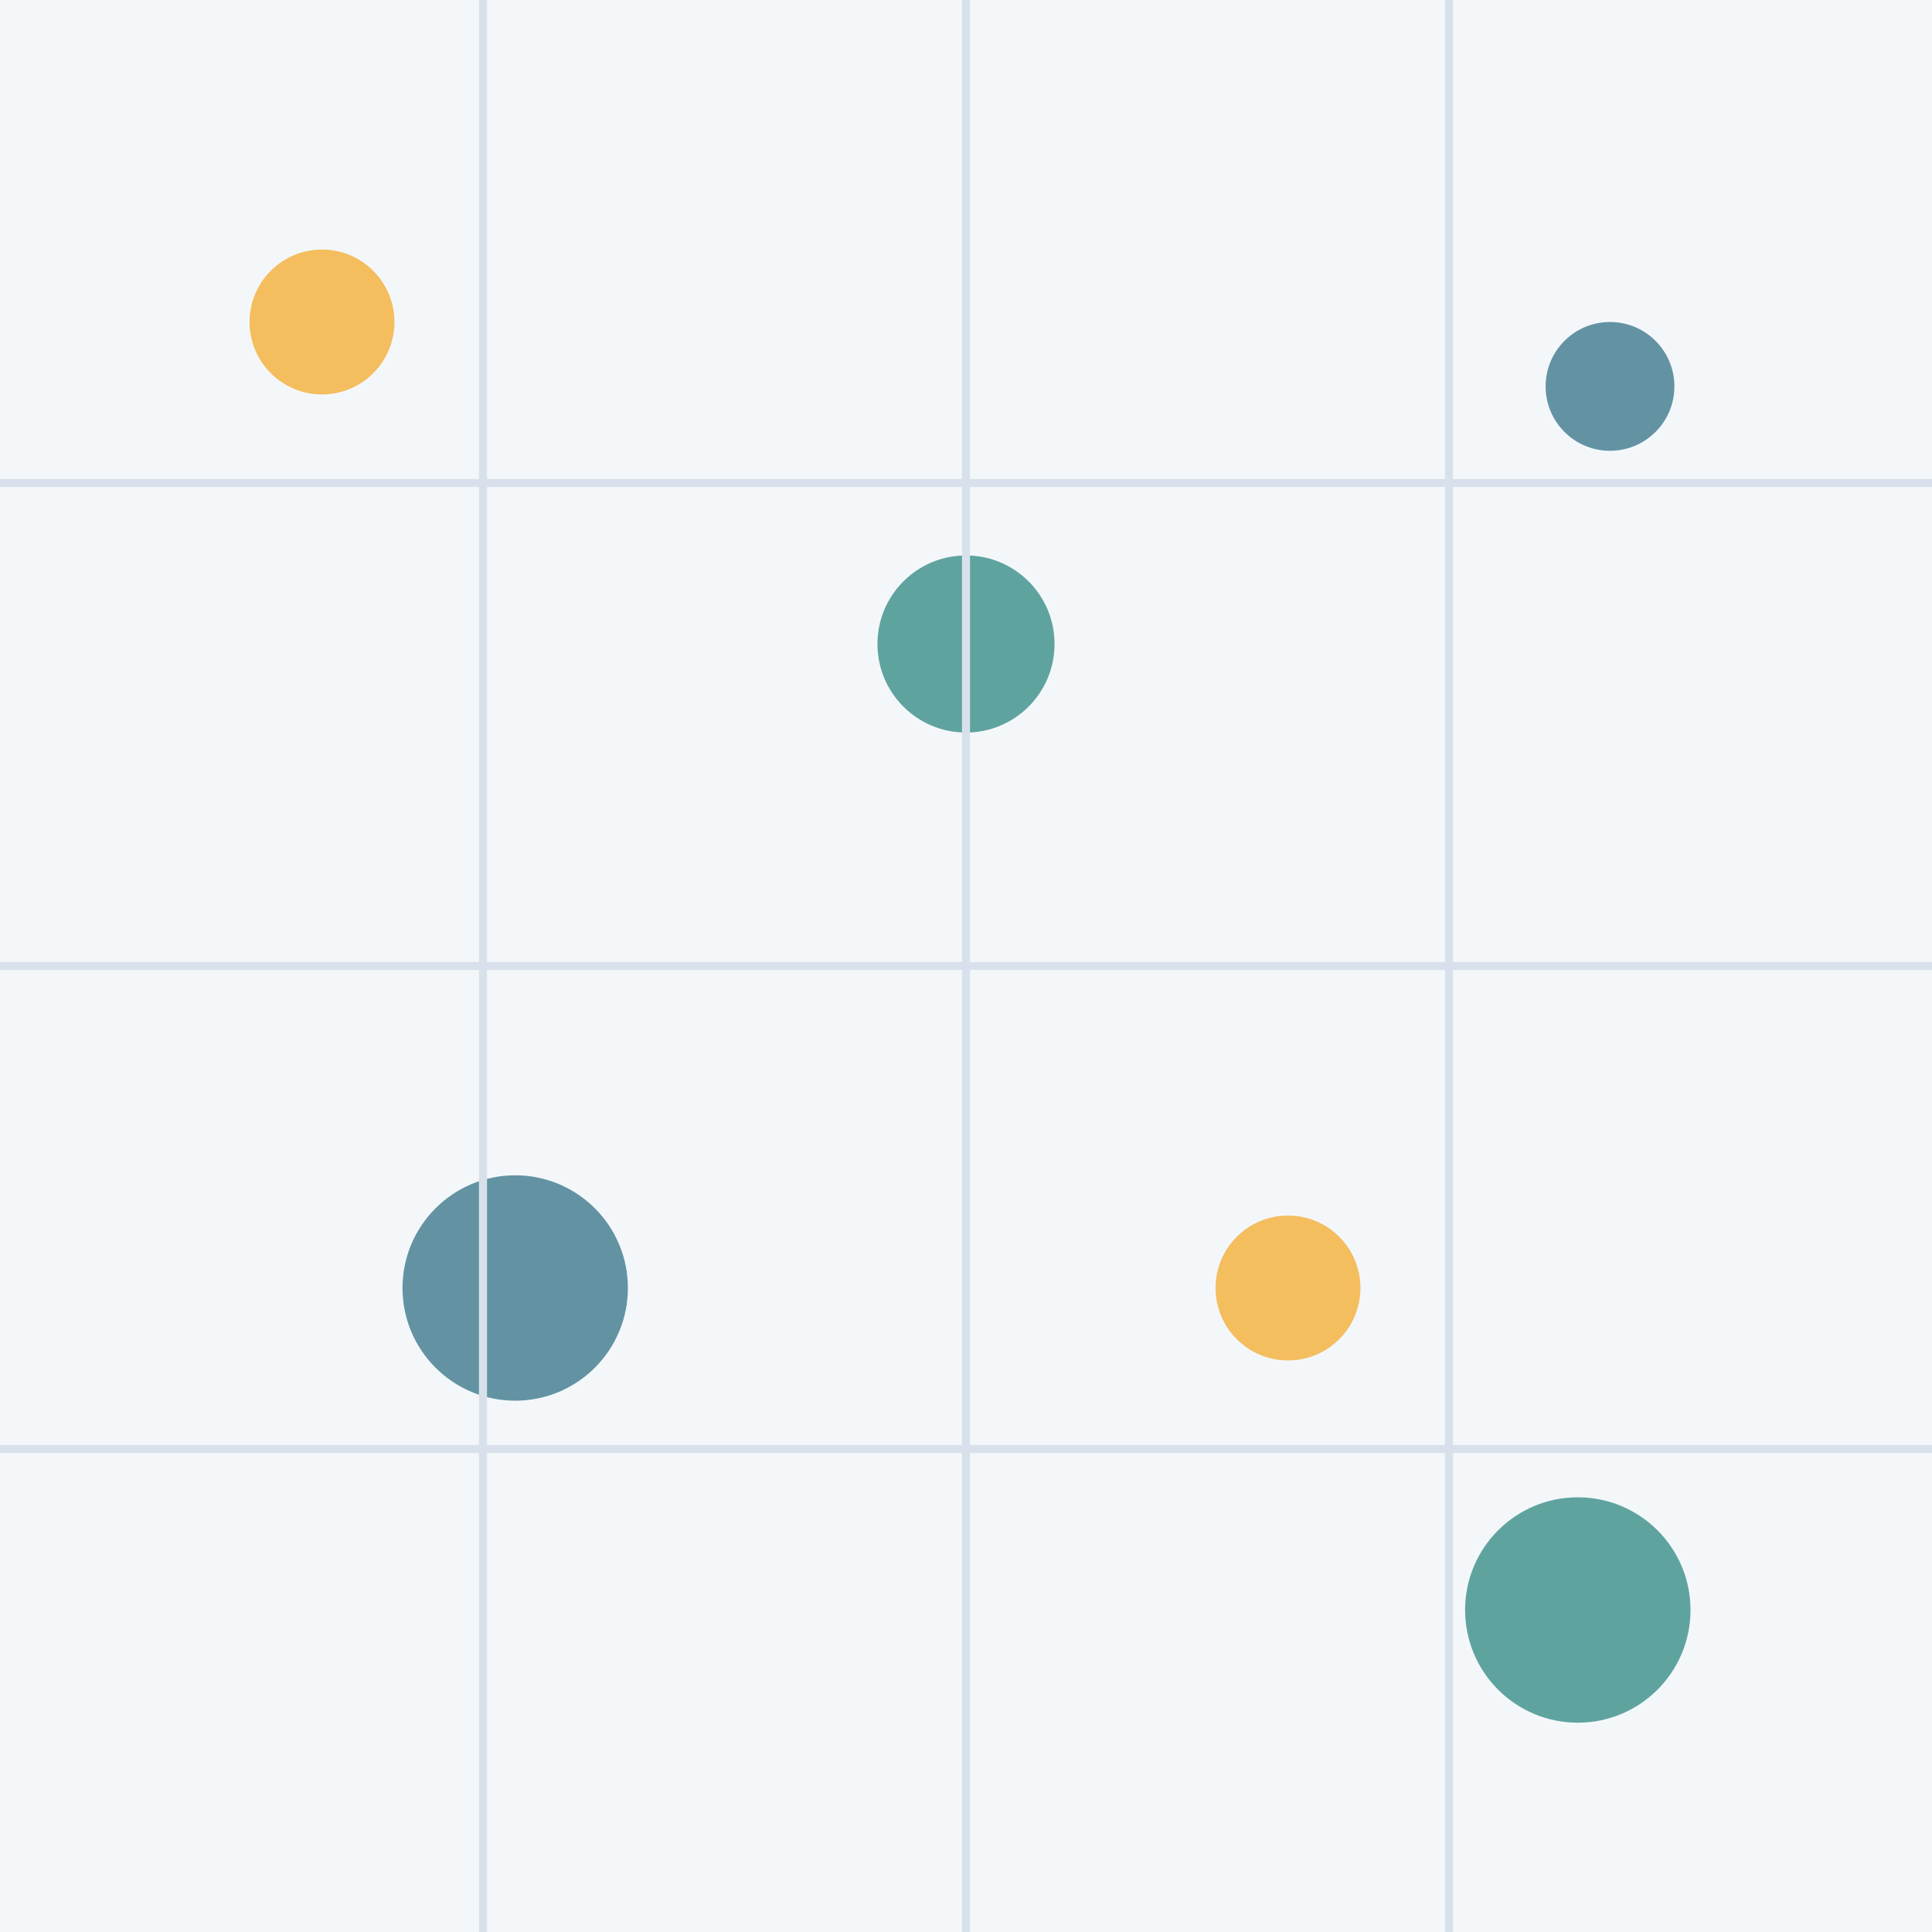
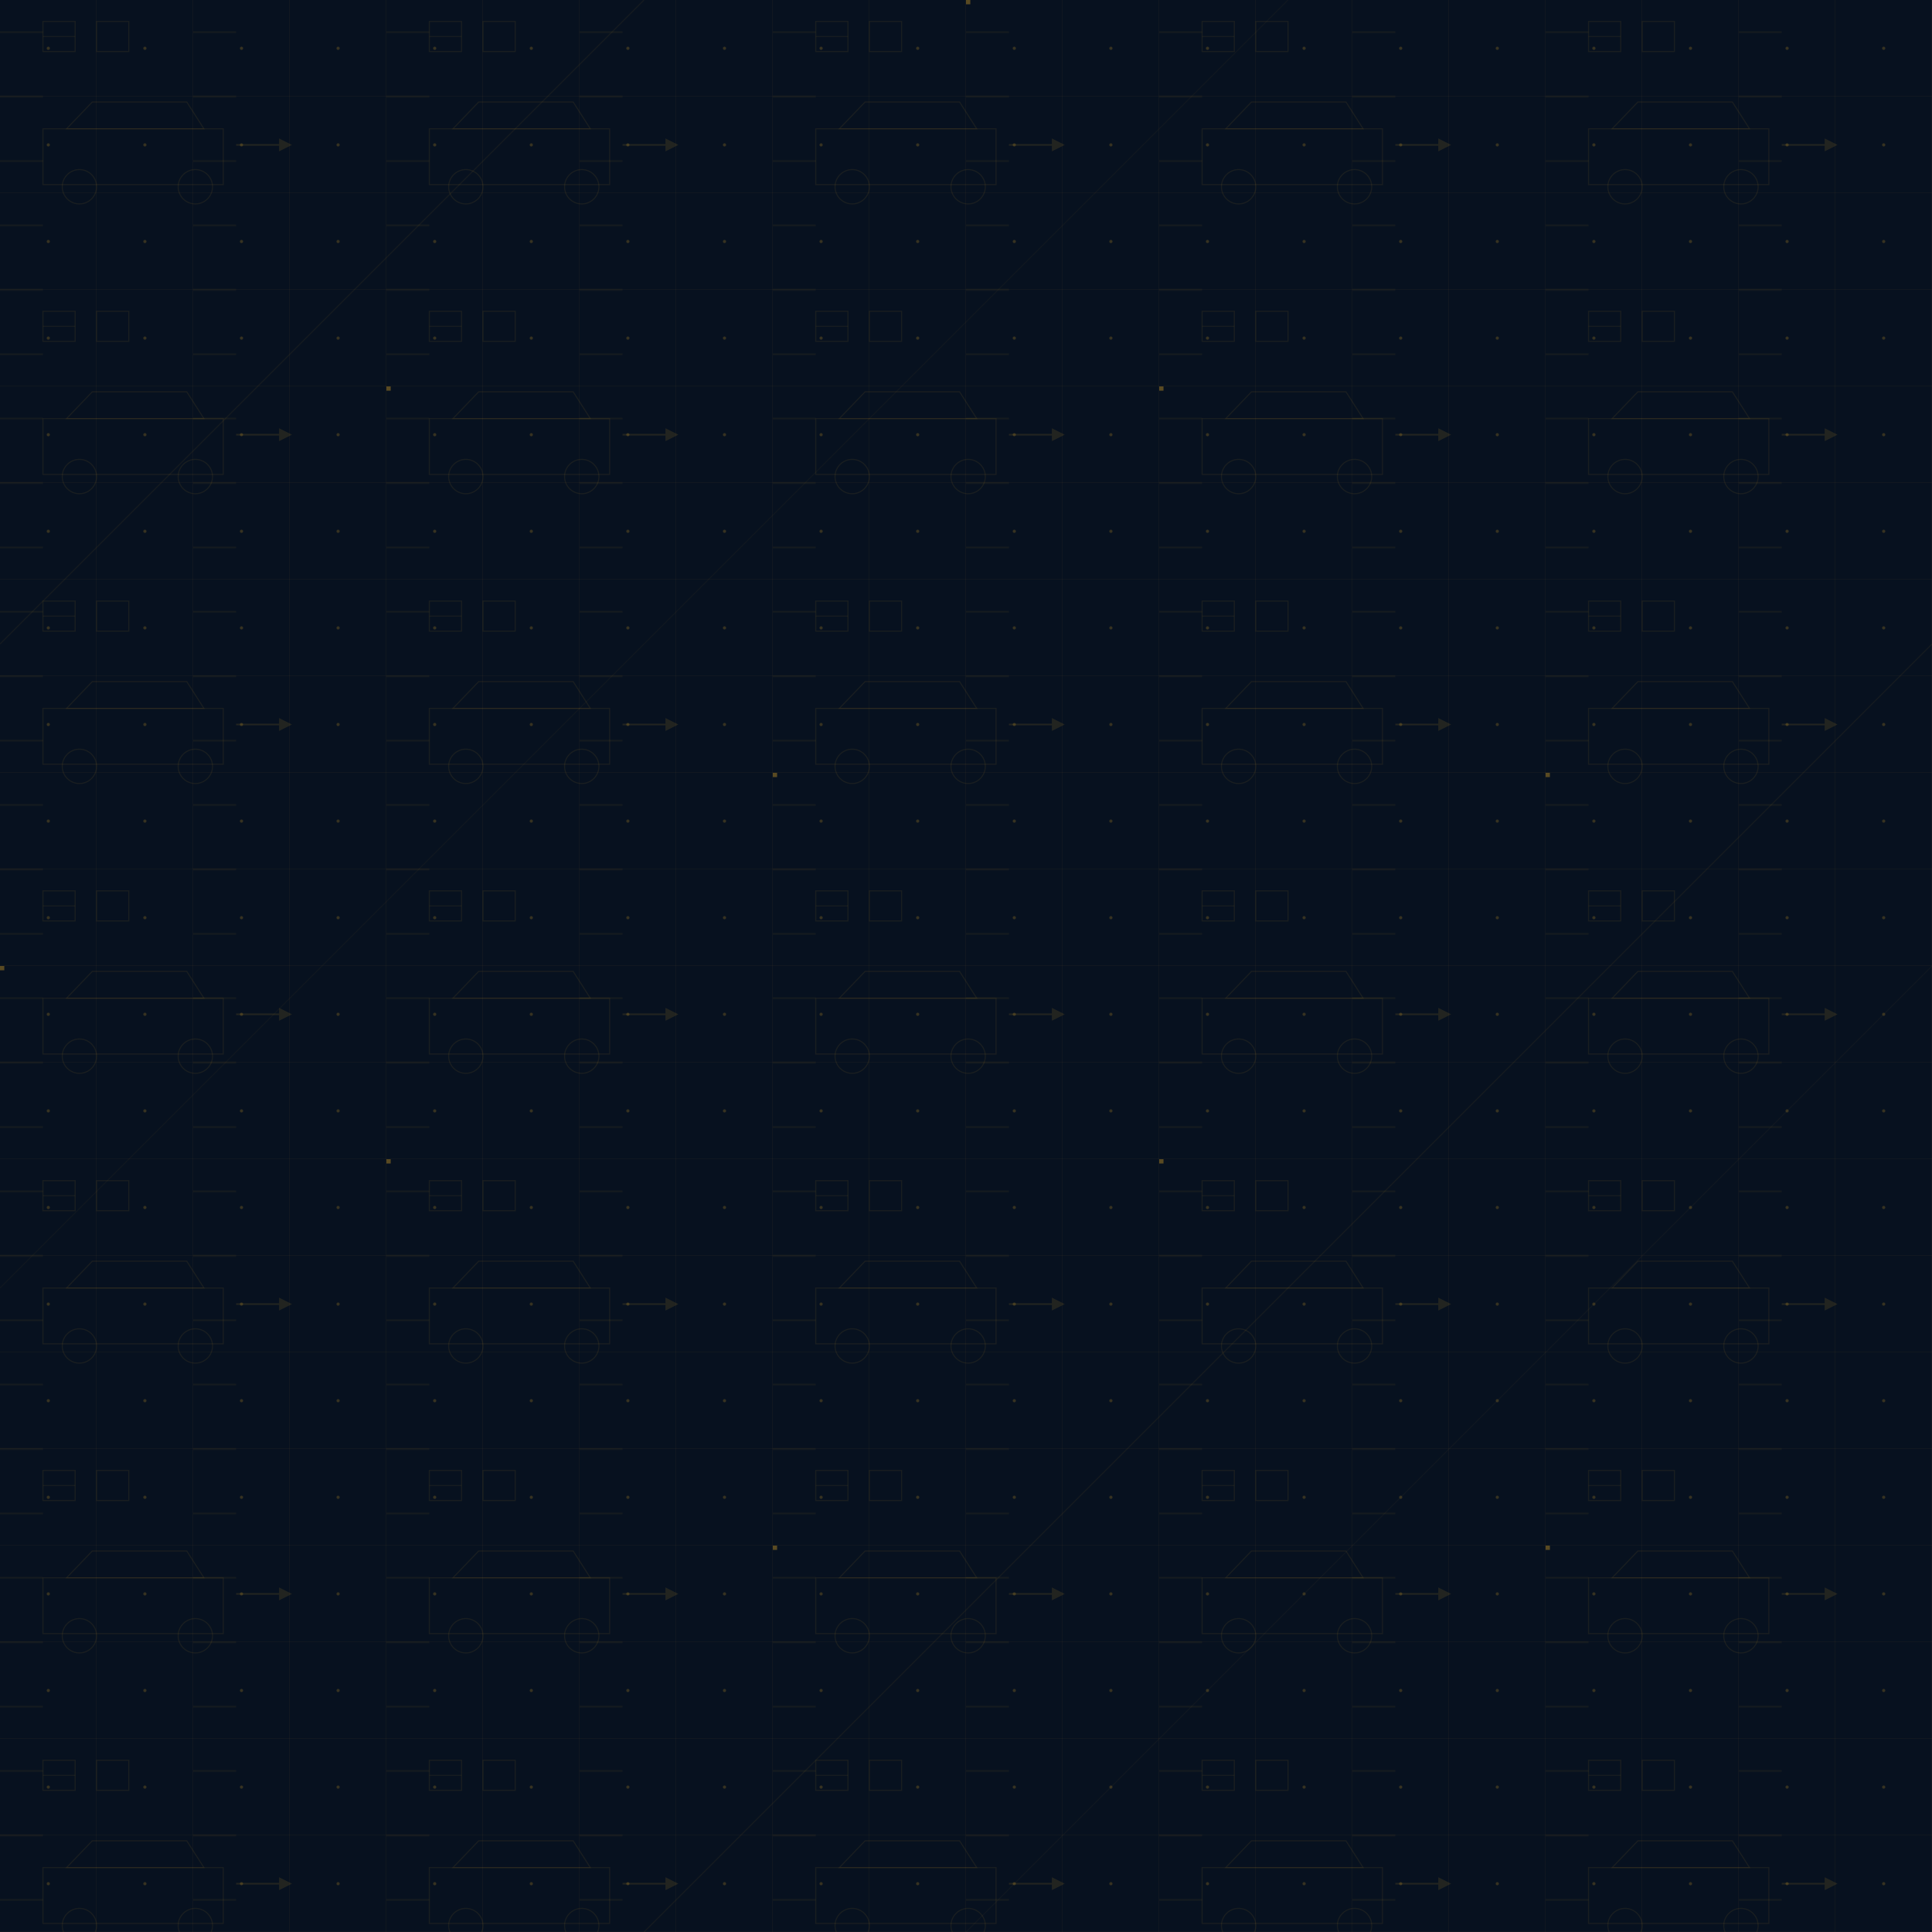
- <svg xmlns="http://www.w3.org/2000/svg" width="480" height="480" viewBox="0 0 480 480" fill="none">
-   <rect width="480" height="480" fill="#F4F7FA" />
-   <g opacity="0.65">
-     <circle cx="80" cy="80" r="18" fill="#F59E0B" />
-     <circle cx="240" cy="160" r="22" fill="#0F766E" />
-     <circle cx="400" cy="96" r="16" fill="#155E75" />
-     <circle cx="128" cy="320" r="28" fill="#155E75" />
-     <circle cx="320" cy="320" r="18" fill="#F59E0B" />
-     <circle cx="392" cy="400" r="28" fill="#0F766E" />
-   </g>
-   <path d="M0 120H480" stroke="#D8E1EB" stroke-width="2" />
-   <path d="M0 240H480" stroke="#D8E1EB" stroke-width="2" />
-   <path d="M0 360H480" stroke="#D8E1EB" stroke-width="2" />
-   <path d="M120 0V480" stroke="#D8E1EB" stroke-width="2" />
-   <path d="M240 0V480" stroke="#D8E1EB" stroke-width="2" />
-   <path d="M360 0V480" stroke="#D8E1EB" stroke-width="2" />
+ <svg xmlns="http://www.w3.org/2000/svg" viewBox="0 0 1800 1800">
+   <rect width="1800" height="1800" fill="#07111f" />
+   <defs>
+     <pattern id="grid" x="0" y="0" width="90" height="90" patternUnits="userSpaceOnUse">
+       <rect width="90" height="90" fill="none" />
+       <line x1="90" y1="0" x2="90" y2="90" stroke="#f0b429" stroke-width="0.5" opacity="0.12" />
+       <line x1="0" y1="90" x2="90" y2="90" stroke="#f0b429" stroke-width="0.5" opacity="0.12" />
+     </pattern>
+     <pattern id="dots" x="0" y="0" width="90" height="90" patternUnits="userSpaceOnUse">
+       <circle cx="45" cy="45" r="1.5" fill="#f0b429" opacity="0.2" />
+     </pattern>
+     <pattern id="cars" x="0" y="0" width="360" height="270" patternUnits="userSpaceOnUse">
+       <rect x="40" y="120" width="168" height="52" fill="none" stroke="#f0b429" stroke-width="1" opacity="0.08" />
+       <polygon points="62,120 86,95 174,95 190,120" fill="none" stroke="#f0b429" stroke-width="1" opacity="0.08" />
+       <circle cx="74" cy="174" r="16" fill="none" stroke="#f0b429" stroke-width="1" opacity="0.08" />
+       <circle cx="182" cy="174" r="16" fill="none" stroke="#f0b429" stroke-width="1" opacity="0.08" />
+       <line x1="220" y1="135" x2="260" y2="135" stroke="#f0b429" stroke-width="1.5" opacity="0.12" />
+       <polygon points="260,129 272,135 260,141" fill="#f0b429" opacity="0.12" />
+       <rect x="40" y="20" width="30" height="28" fill="none" stroke="#f0b429" stroke-width="1" opacity="0.08" />
+       <line x1="40" y1="34" x2="70" y2="34" stroke="#f0b429" stroke-width="0.8" opacity="0.08" />
+       <rect x="90" y="20" width="30" height="28" fill="none" stroke="#f0b429" stroke-width="1" opacity="0.08" />
+     </pattern>
+     <pattern id="roads" x="0" y="0" width="180" height="60" patternUnits="userSpaceOnUse">
+       <line x1="0" y1="30" x2="60" y2="30" stroke="#f0b429" stroke-width="1.5" opacity="0.06" stroke-dasharray="40,20" />
+     </pattern>
+   </defs>
+   <rect width="1800" height="1800" fill="url(#grid)" />
+   <rect width="1800" height="1800" fill="url(#dots)" />
+   <rect width="1800" height="1800" fill="url(#cars)" />
+   <rect width="1800" height="1800" fill="url(#roads)" />
+   <line x1="0" y1="600" x2="600" y2="0" stroke="#f0b429" stroke-width="1" opacity="0.06" />
+   <line x1="600" y1="1800" x2="1800" y2="600" stroke="#f0b429" stroke-width="1" opacity="0.06" />
+   <line x1="0" y1="1200" x2="1200" y2="0" stroke="#f0b429" stroke-width="0.8" opacity="0.04" />
+   <line x1="900" y1="1800" x2="1800" y2="900" stroke="#f0b429" stroke-width="0.8" opacity="0.04" />
+   <rect x="360" y="360" width="4" height="4" fill="#f0b429" opacity="0.35" />
+   <rect x="720" y="720" width="4" height="4" fill="#f0b429" opacity="0.35" />
+   <rect x="1080" y="360" width="4" height="4" fill="#f0b429" opacity="0.35" />
+   <rect x="360" y="1080" width="4" height="4" fill="#f0b429" opacity="0.35" />
+   <rect x="1080" y="1080" width="4" height="4" fill="#f0b429" opacity="0.35" />
+   <rect x="1440" y="720" width="4" height="4" fill="#f0b429" opacity="0.35" />
+   <rect x="720" y="1440" width="4" height="4" fill="#f0b429" opacity="0.35" />
+   <rect x="1440" y="1440" width="4" height="4" fill="#f0b429" opacity="0.35" />
+   <rect x="0" y="900" width="4" height="4" fill="#f0b429" opacity="0.35" />
+   <rect x="900" y="0" width="4" height="4" fill="#f0b429" opacity="0.35" />
+   <rect x="1800" y="900" width="4" height="4" fill="#f0b429" opacity="0.35" />
+   <rect x="900" y="1800" width="4" height="4" fill="#f0b429" opacity="0.35" />
</svg>
